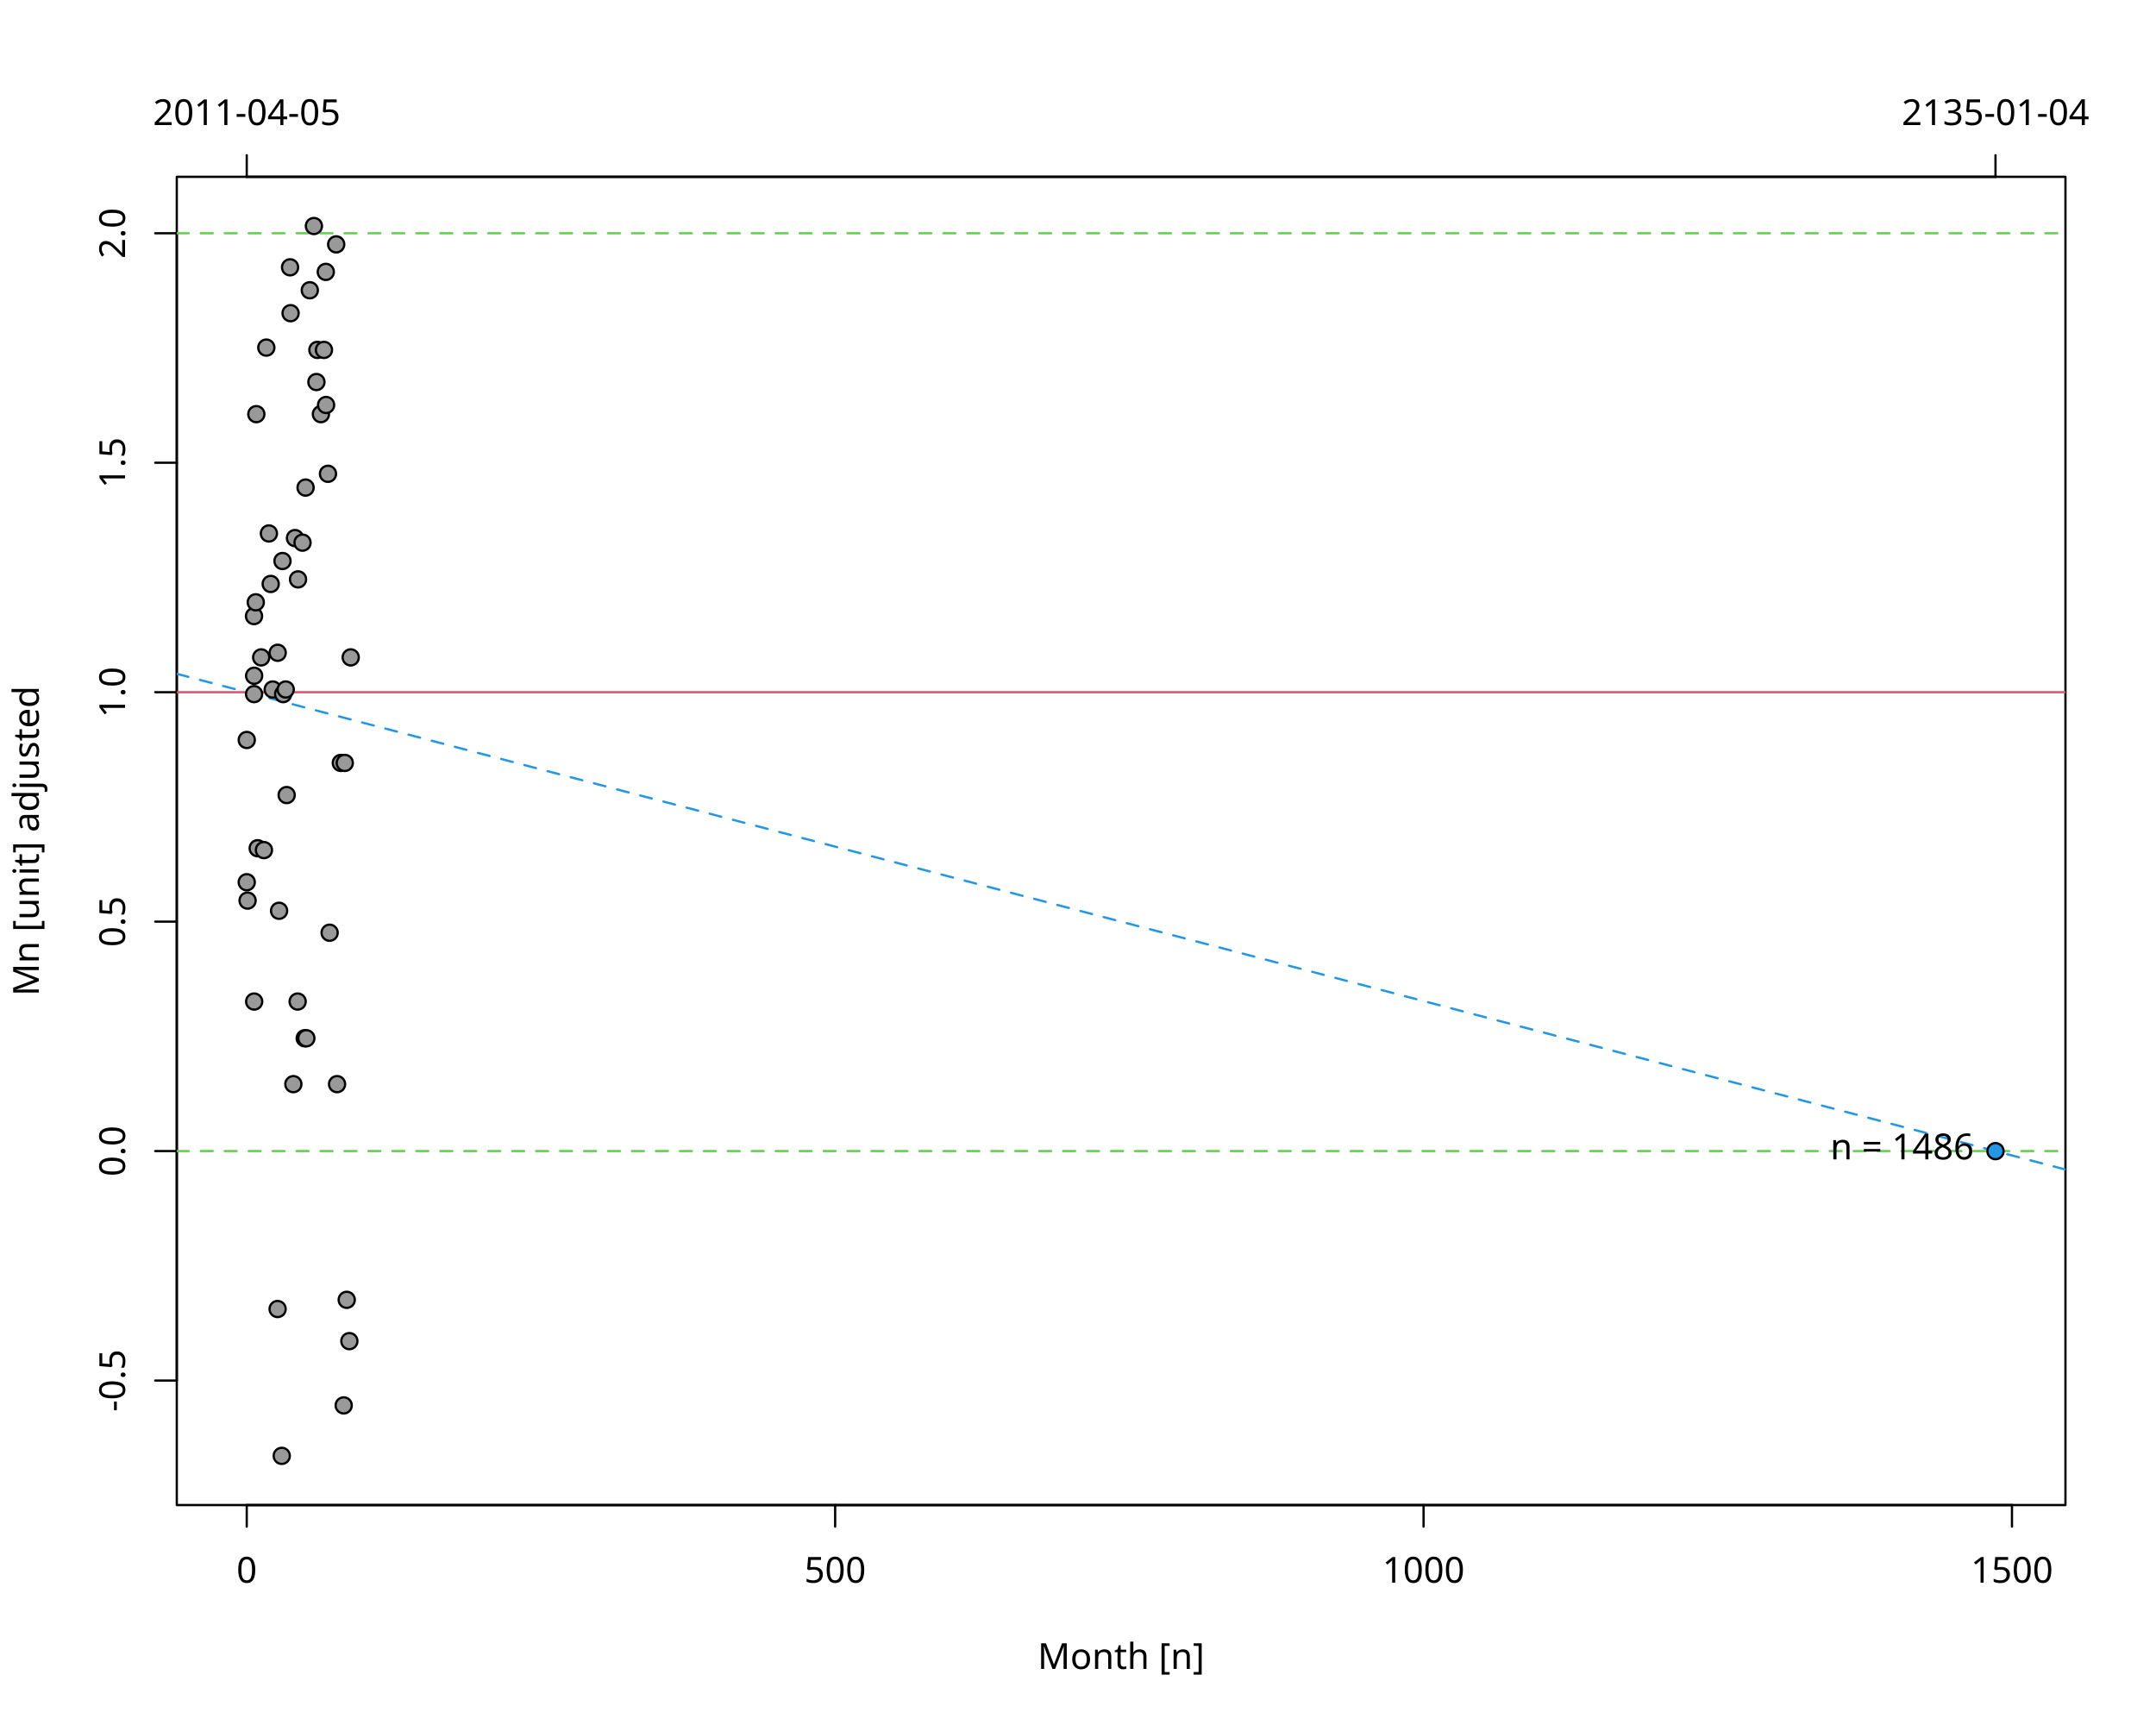
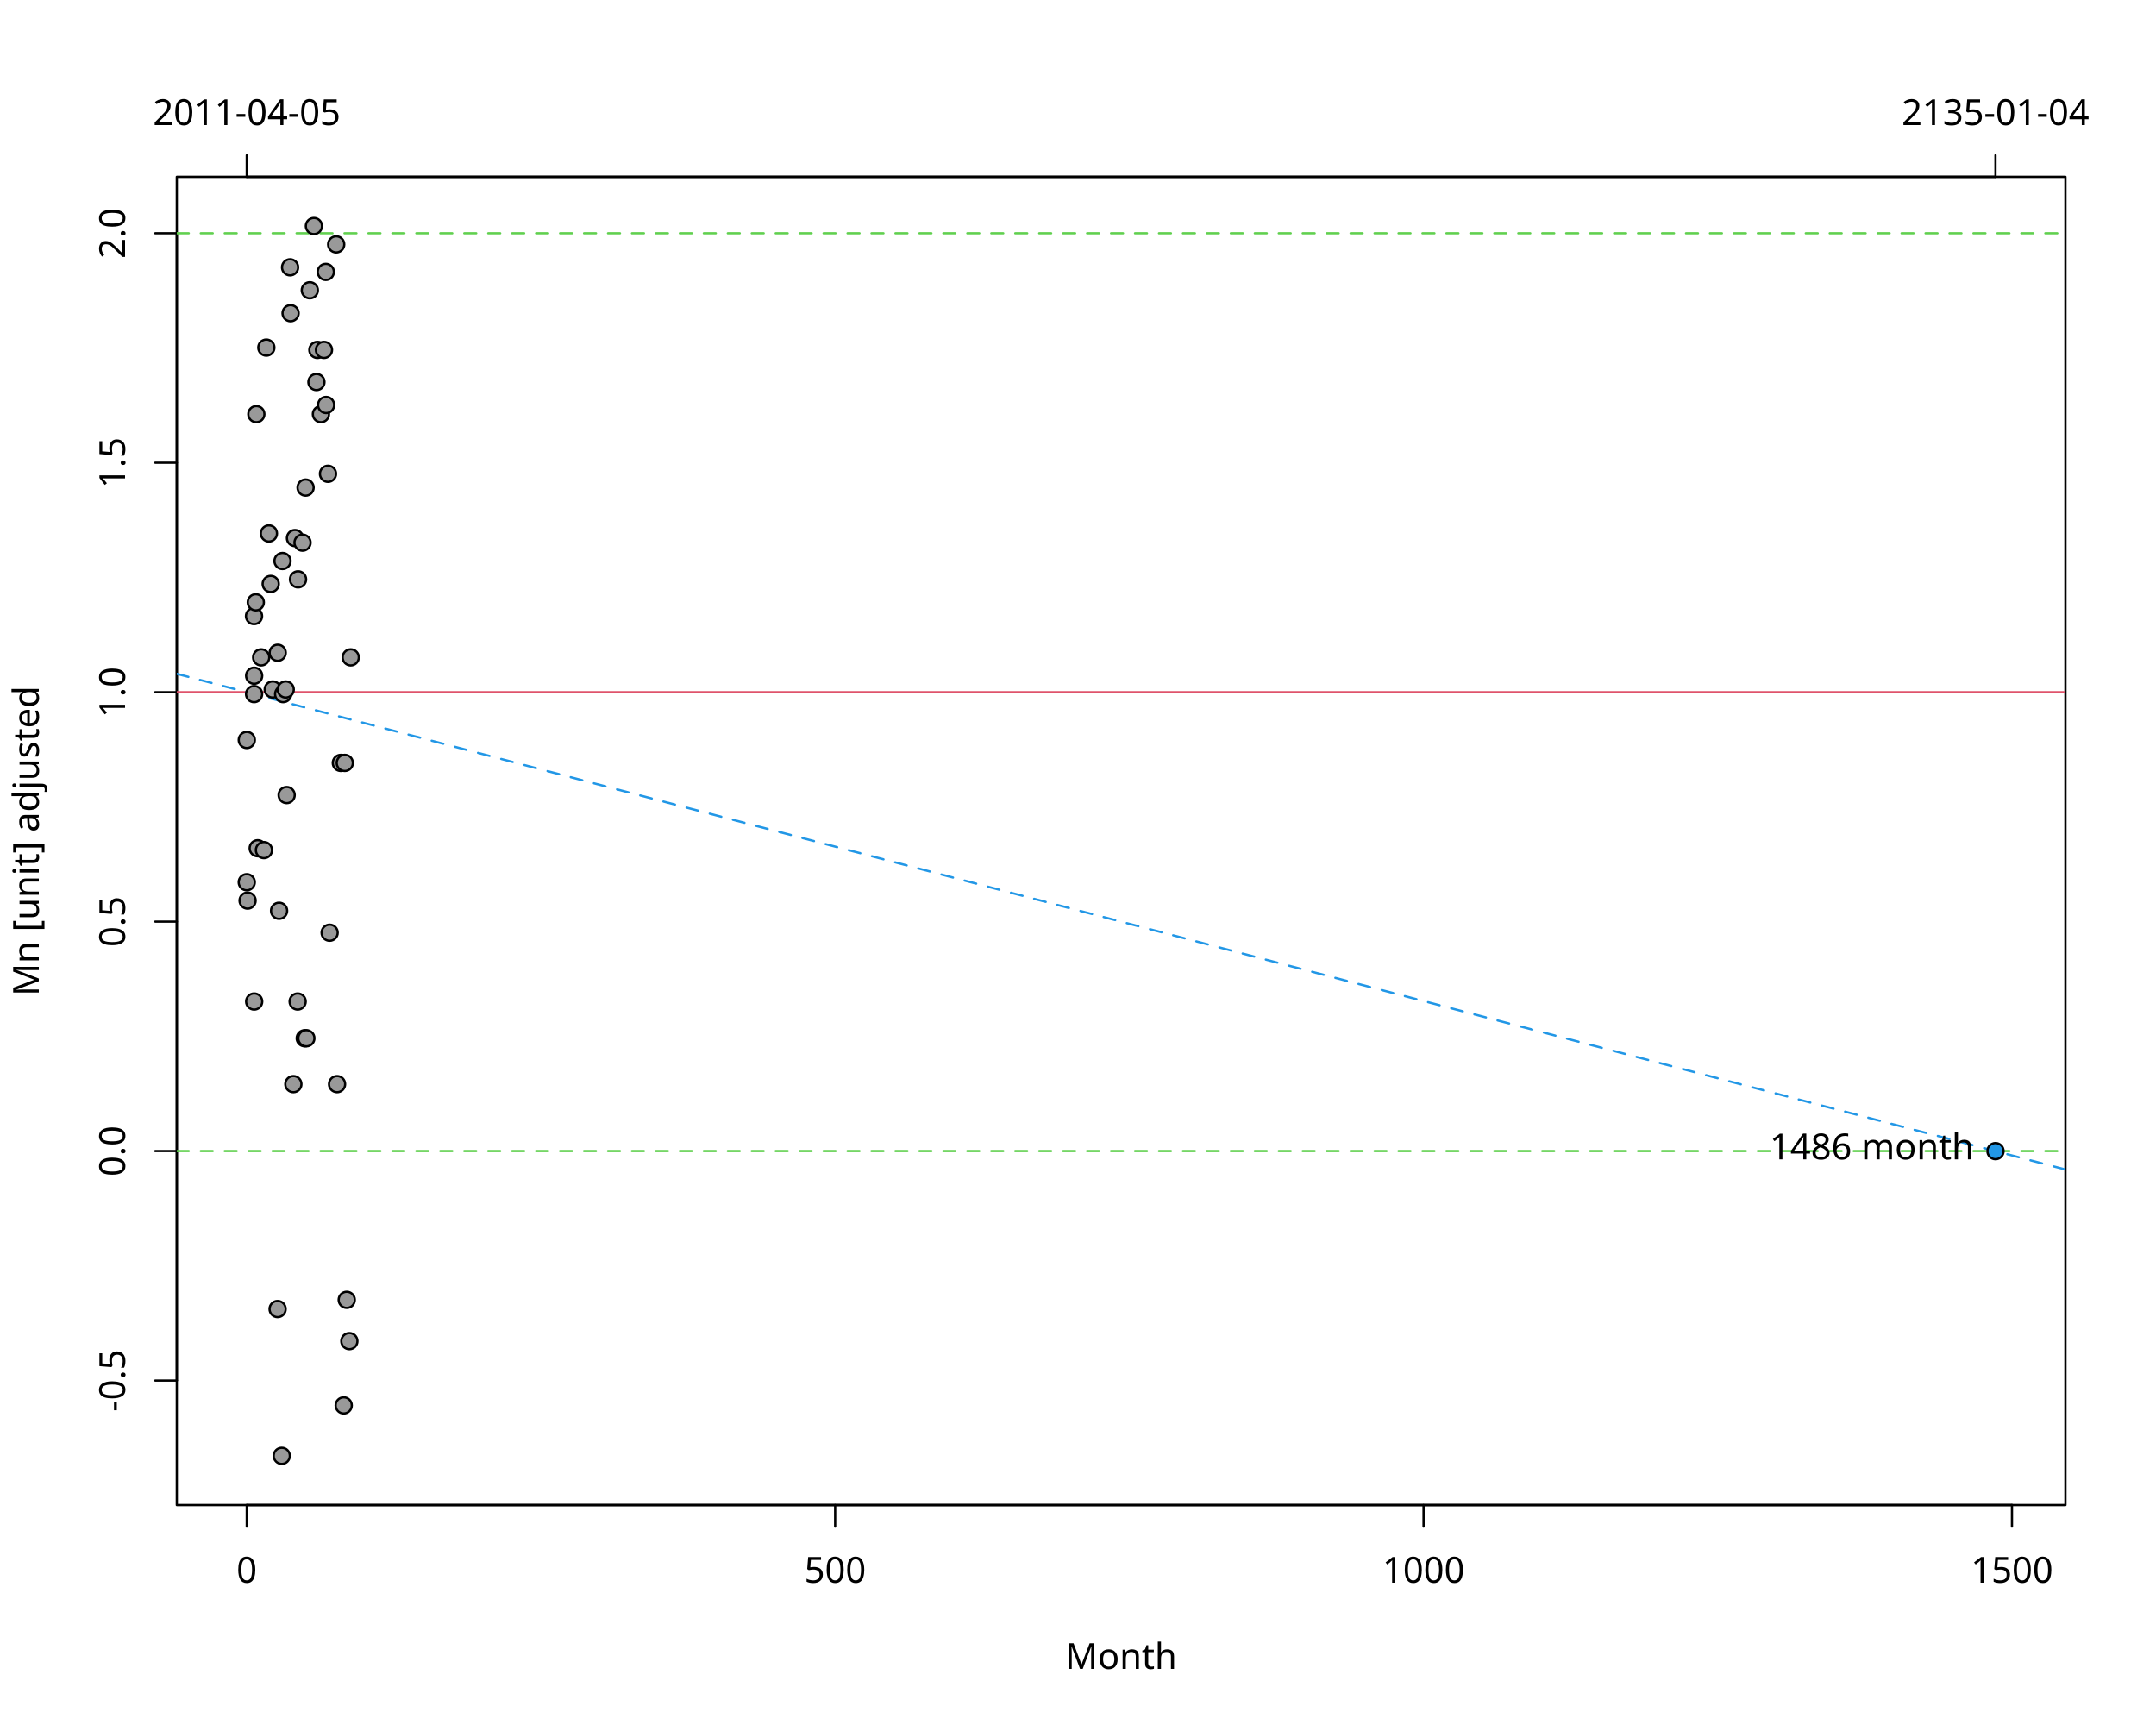
<svg xmlns="http://www.w3.org/2000/svg" class="svglite" data-engine-version="2.0" width="720.00pt" height="576.00pt" viewBox="0 0 720.00 576.00">
  <defs>
    <style type="text/css">
    .svglite line, .svglite polyline, .svglite polygon, .svglite path, .svglite rect, .svglite circle {
      fill: none;
      stroke: #000000;
      stroke-linecap: round;
      stroke-linejoin: round;
      stroke-miterlimit: 10.00;
    }
  </style>
  </defs>
  <rect width="100%" height="100%" style="stroke: none; fill: #FFFFFF;" />
  <defs>
    <clipPath id="cpMC4wMHw3MjAuMDB8MC4wMHw1NzYuMDA=">
      <rect x="0.00" y="0.00" width="720.00" height="576.00" />
    </clipPath>
  </defs>
  <g clip-path="url(#cpMC4wMHw3MjAuMDB8MC4wMHw1NzYuMDA=)">
    <line x1="82.40" y1="502.56" x2="671.90" y2="502.56" style="stroke-width: 0.75;" />
    <line x1="82.40" y1="502.56" x2="82.40" y2="509.76" style="stroke-width: 0.75;" />
    <line x1="278.90" y1="502.56" x2="278.90" y2="509.76" style="stroke-width: 0.75;" />
    <line x1="475.40" y1="502.56" x2="475.40" y2="509.76" style="stroke-width: 0.75;" />
    <line x1="671.90" y1="502.56" x2="671.90" y2="509.76" style="stroke-width: 0.75;" />
    <text x="82.40" y="528.48" text-anchor="middle" style="font-size: 12.00px; font-family: sans;" textLength="6.67px" lengthAdjust="spacingAndGlyphs">0</text>
    <text x="278.90" y="528.48" text-anchor="middle" style="font-size: 12.00px; font-family: sans;" textLength="20.02px" lengthAdjust="spacingAndGlyphs">500</text>
    <text x="475.40" y="528.48" text-anchor="middle" style="font-size: 12.00px; font-family: sans;" textLength="26.70px" lengthAdjust="spacingAndGlyphs">1000</text>
    <text x="671.90" y="528.48" text-anchor="middle" style="font-size: 12.00px; font-family: sans;" textLength="26.70px" lengthAdjust="spacingAndGlyphs">1500</text>
    <line x1="59.04" y1="460.98" x2="59.04" y2="77.89" style="stroke-width: 0.75;" />
    <line x1="59.04" y1="460.98" x2="51.84" y2="460.98" style="stroke-width: 0.75;" />
    <line x1="59.04" y1="384.36" x2="51.84" y2="384.36" style="stroke-width: 0.75;" />
    <line x1="59.04" y1="307.74" x2="51.84" y2="307.74" style="stroke-width: 0.75;" />
    <line x1="59.04" y1="231.13" x2="51.84" y2="231.13" style="stroke-width: 0.75;" />
    <line x1="59.04" y1="154.51" x2="51.84" y2="154.51" style="stroke-width: 0.75;" />
    <line x1="59.04" y1="77.89" x2="51.84" y2="77.89" style="stroke-width: 0.75;" />
    <text transform="translate(41.76,460.98) rotate(-90)" text-anchor="middle" style="font-size: 12.00px; font-family: sans;" textLength="20.68px" lengthAdjust="spacingAndGlyphs">-0.5</text>
    <text transform="translate(41.76,384.36) rotate(-90)" text-anchor="middle" style="font-size: 12.00px; font-family: sans;" textLength="16.68px" lengthAdjust="spacingAndGlyphs">0.0</text>
    <text transform="translate(41.76,307.74) rotate(-90)" text-anchor="middle" style="font-size: 12.00px; font-family: sans;" textLength="16.68px" lengthAdjust="spacingAndGlyphs">0.5</text>
    <text transform="translate(41.76,231.13) rotate(-90)" text-anchor="middle" style="font-size: 12.00px; font-family: sans;" textLength="16.68px" lengthAdjust="spacingAndGlyphs">1.0</text>
    <text transform="translate(41.76,154.51) rotate(-90)" text-anchor="middle" style="font-size: 12.00px; font-family: sans;" textLength="16.68px" lengthAdjust="spacingAndGlyphs">1.5</text>
    <text transform="translate(41.76,77.89) rotate(-90)" text-anchor="middle" style="font-size: 12.00px; font-family: sans;" textLength="16.68px" lengthAdjust="spacingAndGlyphs">2.0</text>
    <polygon points="59.04,502.56 689.76,502.56 689.76,59.04 59.04,59.04 " style="stroke-width: 0.75; fill: none;" />
-     <text x="374.40" y="557.28" text-anchor="middle" style="font-size: 12.00px; font-family: sans;" textLength="50.03px" lengthAdjust="spacingAndGlyphs">Month [n]</text>
+     <text x="374.40" y="557.28" text-anchor="middle" style="font-size: 12.00px; font-family: sans;" textLength="33.36px" lengthAdjust="spacingAndGlyphs">Month</text>
    <text transform="translate(12.96,280.80) rotate(-90)" text-anchor="middle" style="font-size: 12.00px; font-family: sans;" textLength="94.73px" lengthAdjust="spacingAndGlyphs">Mn [unit] adjusted</text>
    <line x1="82.40" y1="59.04" x2="666.40" y2="59.04" style="stroke-width: 0.75;" />
    <line x1="82.40" y1="59.04" x2="82.40" y2="51.84" style="stroke-width: 0.75;" />
    <line x1="666.40" y1="59.04" x2="666.40" y2="51.84" style="stroke-width: 0.75;" />
    <text x="82.40" y="41.76" text-anchor="middle" style="font-size: 12.00px; font-family: sans;" textLength="61.39px" lengthAdjust="spacingAndGlyphs">2011-04-05</text>
    <text x="666.40" y="41.76" text-anchor="middle" style="font-size: 12.00px; font-family: sans;" textLength="61.39px" lengthAdjust="spacingAndGlyphs">2135-01-04</text>
  </g>
  <defs>
    <clipPath id="cpNTkuMDR8Njg5Ljc2fDU5LjA0fDUwMi41Ng==">
      <rect x="59.04" y="59.04" width="630.72" height="443.52" />
    </clipPath>
  </defs>
  <g clip-path="url(#cpNTkuMDR8Njg5Ljc2fDU5LjA0fDUwMi41Ng==)">
    <line x1="59.04" y1="384.36" x2="689.76" y2="384.36" style="stroke-width: 0.75; stroke: #61D04F; stroke-dasharray: 4.00,4.00;" />
    <line x1="59.04" y1="231.13" x2="689.76" y2="231.13" style="stroke-width: 0.75; stroke: #DF536B;" />
    <line x1="59.04" y1="77.89" x2="689.76" y2="77.89" style="stroke-width: 0.75; stroke: #61D04F; stroke-dasharray: 4.00,4.00;" />
    <line x1="59.04" y1="225.00" x2="689.76" y2="390.51" style="stroke-width: 0.75; stroke: #2297E6; stroke-dasharray: 4.00,4.00;" />
-     <text x="659.20" y="387.13" text-anchor="end" style="font-size: 12.00px; font-family: sans;" textLength="47.05px" lengthAdjust="spacingAndGlyphs">n = 1486</text>
+     <text x="659.20" y="387.13" text-anchor="end" style="font-size: 12.00px; font-family: sans;" textLength="63.39px" lengthAdjust="spacingAndGlyphs">1486 month</text>
    <circle cx="82.40" cy="294.59" r="2.70" style="stroke-width: 0.75; fill: #999999;" />
    <circle cx="82.41" cy="247.09" r="2.70" style="stroke-width: 0.75; fill: #999999;" />
    <circle cx="82.68" cy="300.72" r="2.70" style="stroke-width: 0.75; fill: #999999;" />
    <circle cx="84.83" cy="205.72" r="2.70" style="stroke-width: 0.75; fill: #999999;" />
    <circle cx="84.85" cy="231.77" r="2.70" style="stroke-width: 0.75; fill: #999999;" />
    <circle cx="84.87" cy="225.64" r="2.70" style="stroke-width: 0.75; fill: #999999;" />
    <circle cx="84.88" cy="334.43" r="2.70" style="stroke-width: 0.75; fill: #999999;" />
    <circle cx="85.42" cy="201.12" r="2.70" style="stroke-width: 0.75; fill: #999999;" />
    <circle cx="85.60" cy="138.29" r="2.70" style="stroke-width: 0.75; fill: #999999;" />
    <circle cx="86.06" cy="283.24" r="2.70" style="stroke-width: 0.75; fill: #999999;" />
    <circle cx="87.22" cy="219.51" r="2.70" style="stroke-width: 0.75; fill: #999999;" />
    <circle cx="88.14" cy="283.86" r="2.70" style="stroke-width: 0.75; fill: #999999;" />
    <circle cx="88.94" cy="116.07" r="2.70" style="stroke-width: 0.75; fill: #999999;" />
    <circle cx="89.80" cy="178.13" r="2.70" style="stroke-width: 0.75; fill: #999999;" />
    <circle cx="90.40" cy="194.99" r="2.70" style="stroke-width: 0.75; fill: #999999;" />
    <circle cx="91.08" cy="230.23" r="2.70" style="stroke-width: 0.75; fill: #999999;" />
    <circle cx="92.71" cy="437.10" r="2.70" style="stroke-width: 0.75; fill: #999999;" />
    <circle cx="92.74" cy="217.97" r="2.70" style="stroke-width: 0.75; fill: #999999;" />
    <circle cx="93.20" cy="304.12" r="2.70" style="stroke-width: 0.75; fill: #999999;" />
    <circle cx="94.09" cy="486.13" r="2.70" style="stroke-width: 0.75; fill: #999999;" />
    <circle cx="94.34" cy="187.33" r="2.70" style="stroke-width: 0.75; fill: #999999;" />
    <circle cx="94.56" cy="231.77" r="2.70" style="stroke-width: 0.75; fill: #999999;" />
    <circle cx="95.42" cy="230.23" r="2.70" style="stroke-width: 0.75; fill: #999999;" />
    <circle cx="95.73" cy="265.48" r="2.70" style="stroke-width: 0.75; fill: #999999;" />
    <circle cx="96.87" cy="89.26" r="2.70" style="stroke-width: 0.75; fill: #999999;" />
    <circle cx="97.04" cy="104.58" r="2.70" style="stroke-width: 0.75; fill: #999999;" />
    <circle cx="97.97" cy="362.01" r="2.70" style="stroke-width: 0.75; fill: #999999;" />
    <circle cx="98.51" cy="179.67" r="2.70" style="stroke-width: 0.75; fill: #999999;" />
    <circle cx="99.40" cy="334.43" r="2.70" style="stroke-width: 0.75; fill: #999999;" />
    <circle cx="99.53" cy="193.46" r="2.70" style="stroke-width: 0.75; fill: #999999;" />
    <circle cx="101.03" cy="181.20" r="2.70" style="stroke-width: 0.75; fill: #999999;" />
    <circle cx="101.77" cy="346.69" r="2.70" style="stroke-width: 0.75; fill: #999999;" />
    <circle cx="102.05" cy="162.81" r="2.70" style="stroke-width: 0.75; fill: #999999;" />
    <circle cx="102.31" cy="346.69" r="2.70" style="stroke-width: 0.75; fill: #999999;" />
    <circle cx="103.46" cy="96.92" r="2.70" style="stroke-width: 0.75; fill: #999999;" />
    <circle cx="104.83" cy="75.47" r="2.70" style="stroke-width: 0.75; fill: #999999;" />
    <circle cx="105.67" cy="127.57" r="2.70" style="stroke-width: 0.75; fill: #999999;" />
    <circle cx="105.99" cy="116.84" r="2.70" style="stroke-width: 0.75; fill: #999999;" />
    <circle cx="107.17" cy="138.29" r="2.70" style="stroke-width: 0.75; fill: #999999;" />
    <circle cx="108.19" cy="116.84" r="2.70" style="stroke-width: 0.75; fill: #999999;" />
    <circle cx="108.80" cy="90.79" r="2.70" style="stroke-width: 0.75; fill: #999999;" />
    <circle cx="108.90" cy="135.23" r="2.70" style="stroke-width: 0.75; fill: #999999;" />
    <circle cx="109.53" cy="158.21" r="2.70" style="stroke-width: 0.75; fill: #999999;" />
    <circle cx="110.08" cy="311.45" r="2.70" style="stroke-width: 0.75; fill: #999999;" />
    <circle cx="112.27" cy="81.60" r="2.70" style="stroke-width: 0.75; fill: #999999;" />
    <circle cx="112.56" cy="362.01" r="2.70" style="stroke-width: 0.75; fill: #999999;" />
    <circle cx="113.82" cy="254.75" r="2.70" style="stroke-width: 0.75; fill: #999999;" />
    <circle cx="114.78" cy="469.28" r="2.70" style="stroke-width: 0.75; fill: #999999;" />
    <circle cx="115.14" cy="254.75" r="2.70" style="stroke-width: 0.75; fill: #999999;" />
    <circle cx="115.79" cy="434.03" r="2.70" style="stroke-width: 0.75; fill: #999999;" />
    <circle cx="116.67" cy="447.82" r="2.70" style="stroke-width: 0.75; fill: #999999;" />
    <circle cx="117.12" cy="219.51" r="2.70" style="stroke-width: 0.75; fill: #999999;" />
    <circle cx="666.40" cy="384.38" r="2.70" style="stroke-width: 0.75; fill: #2297E6;" />
  </g>
</svg>
